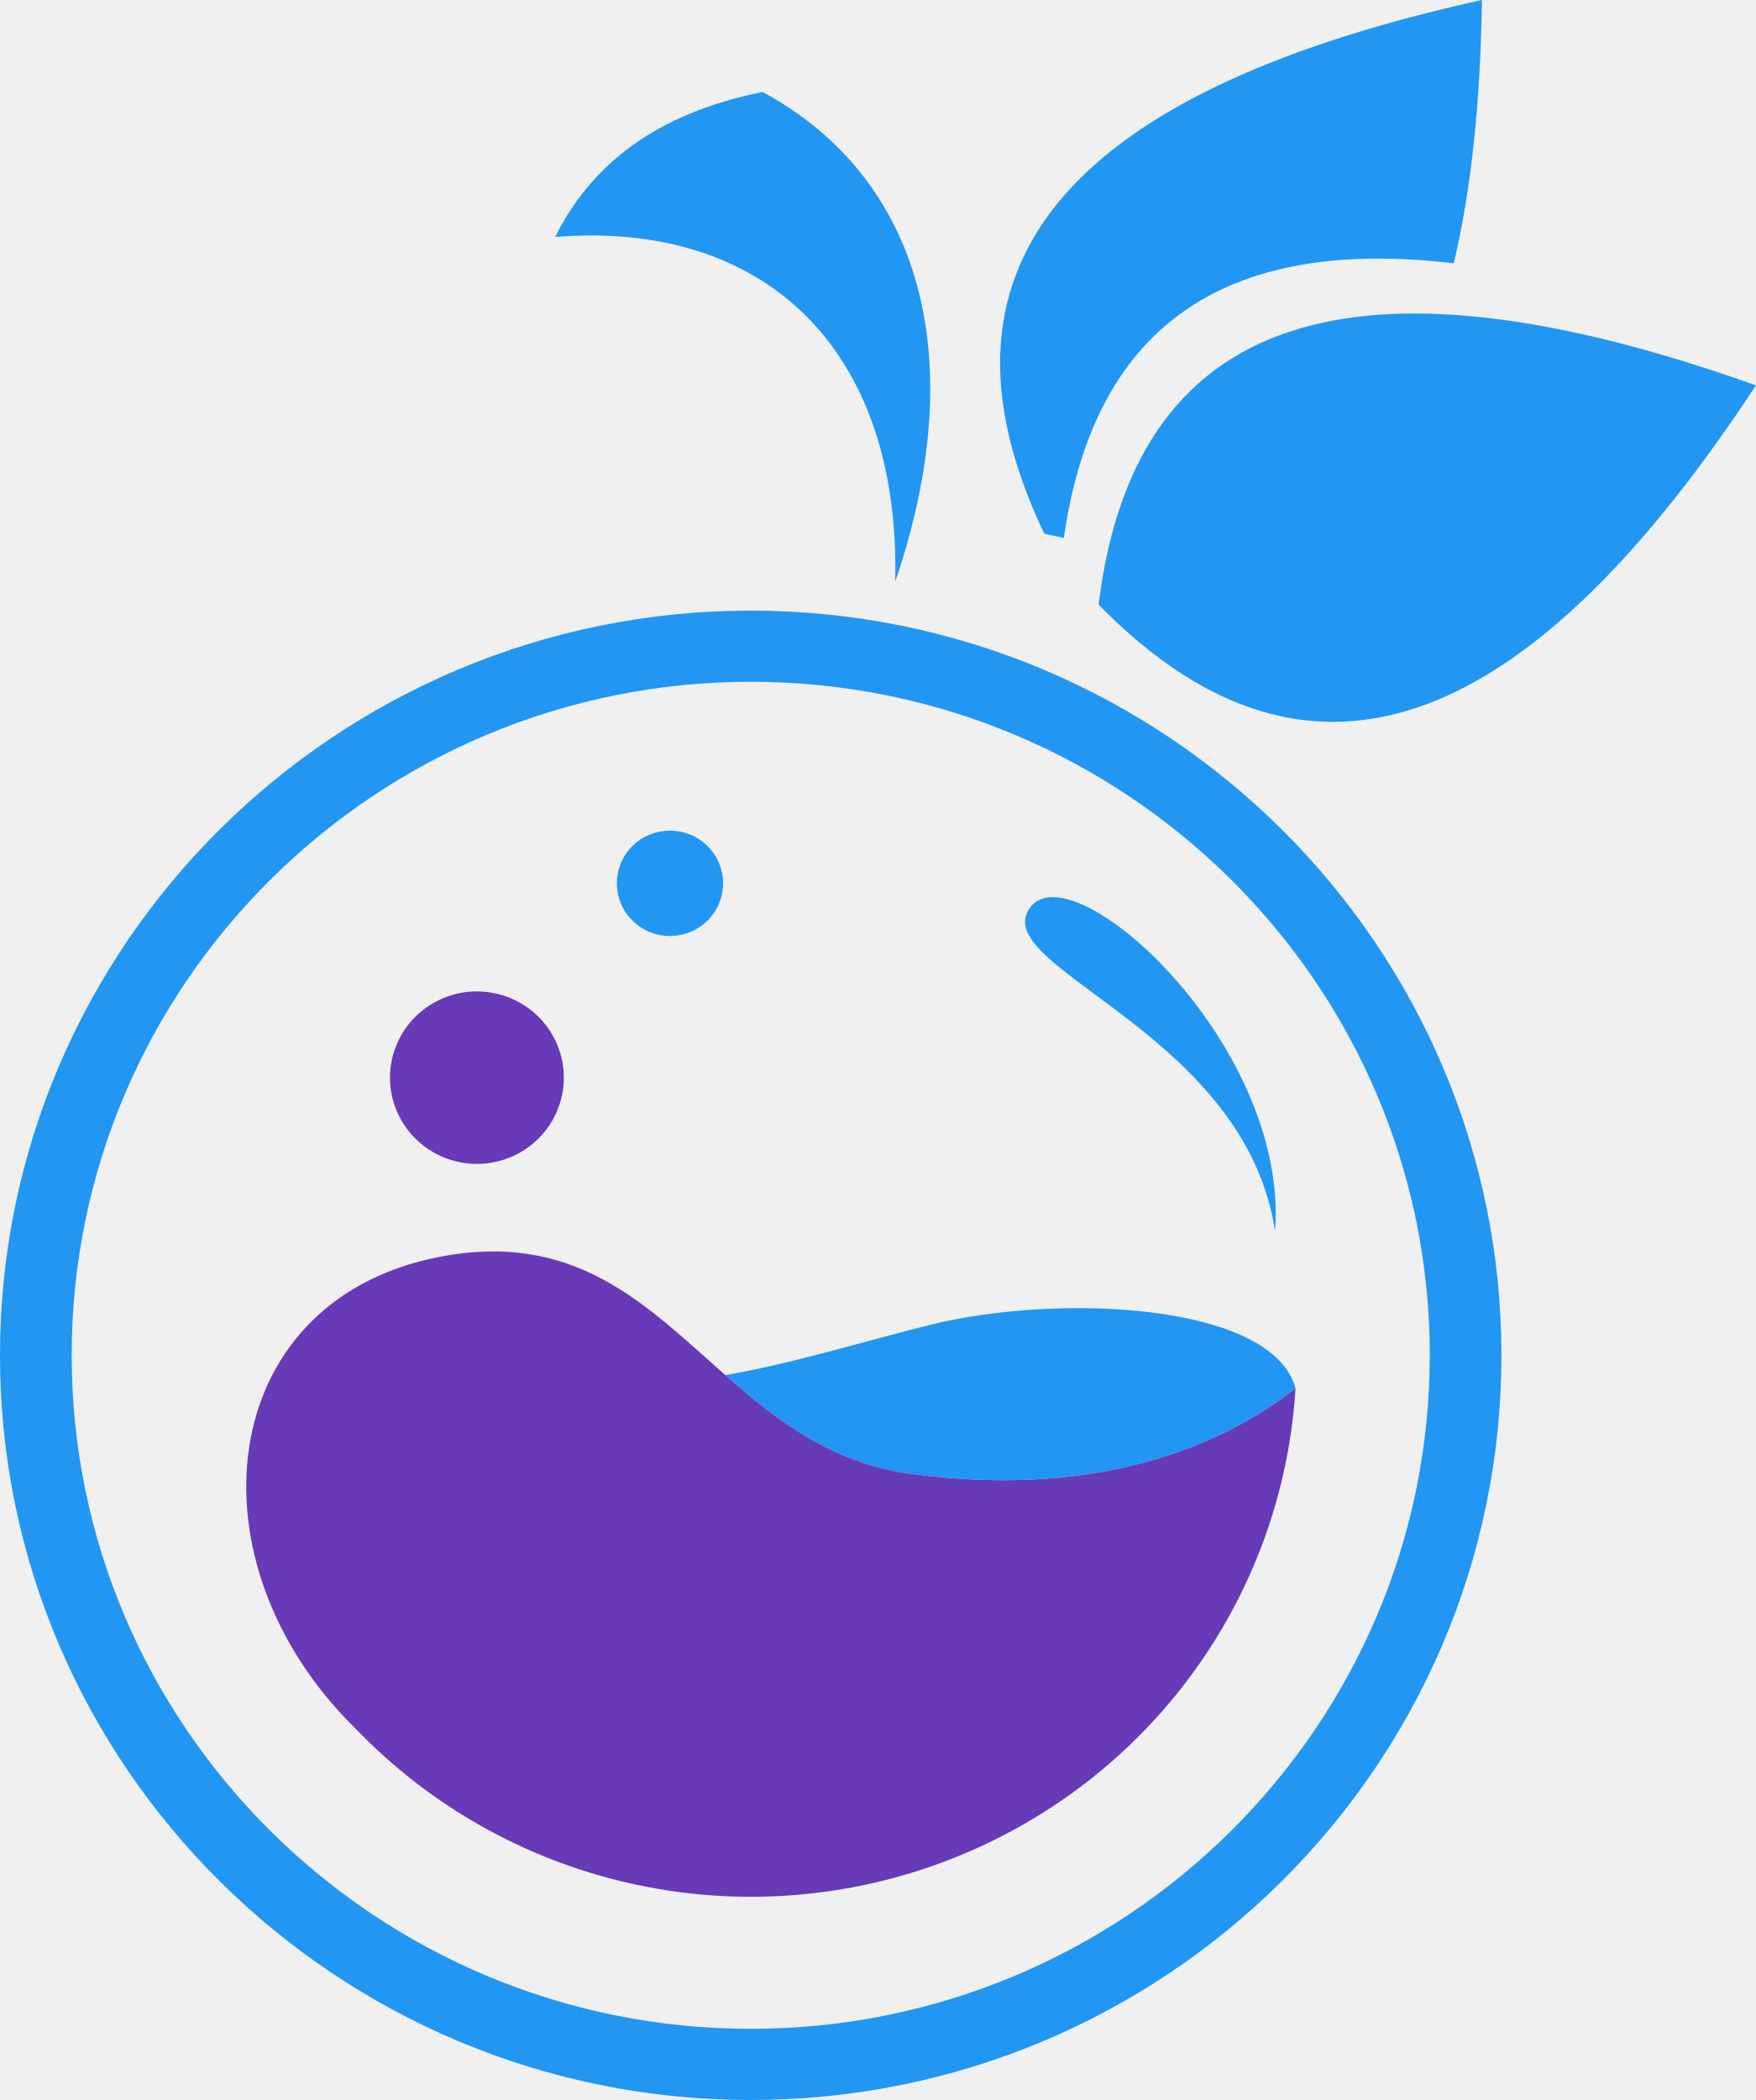
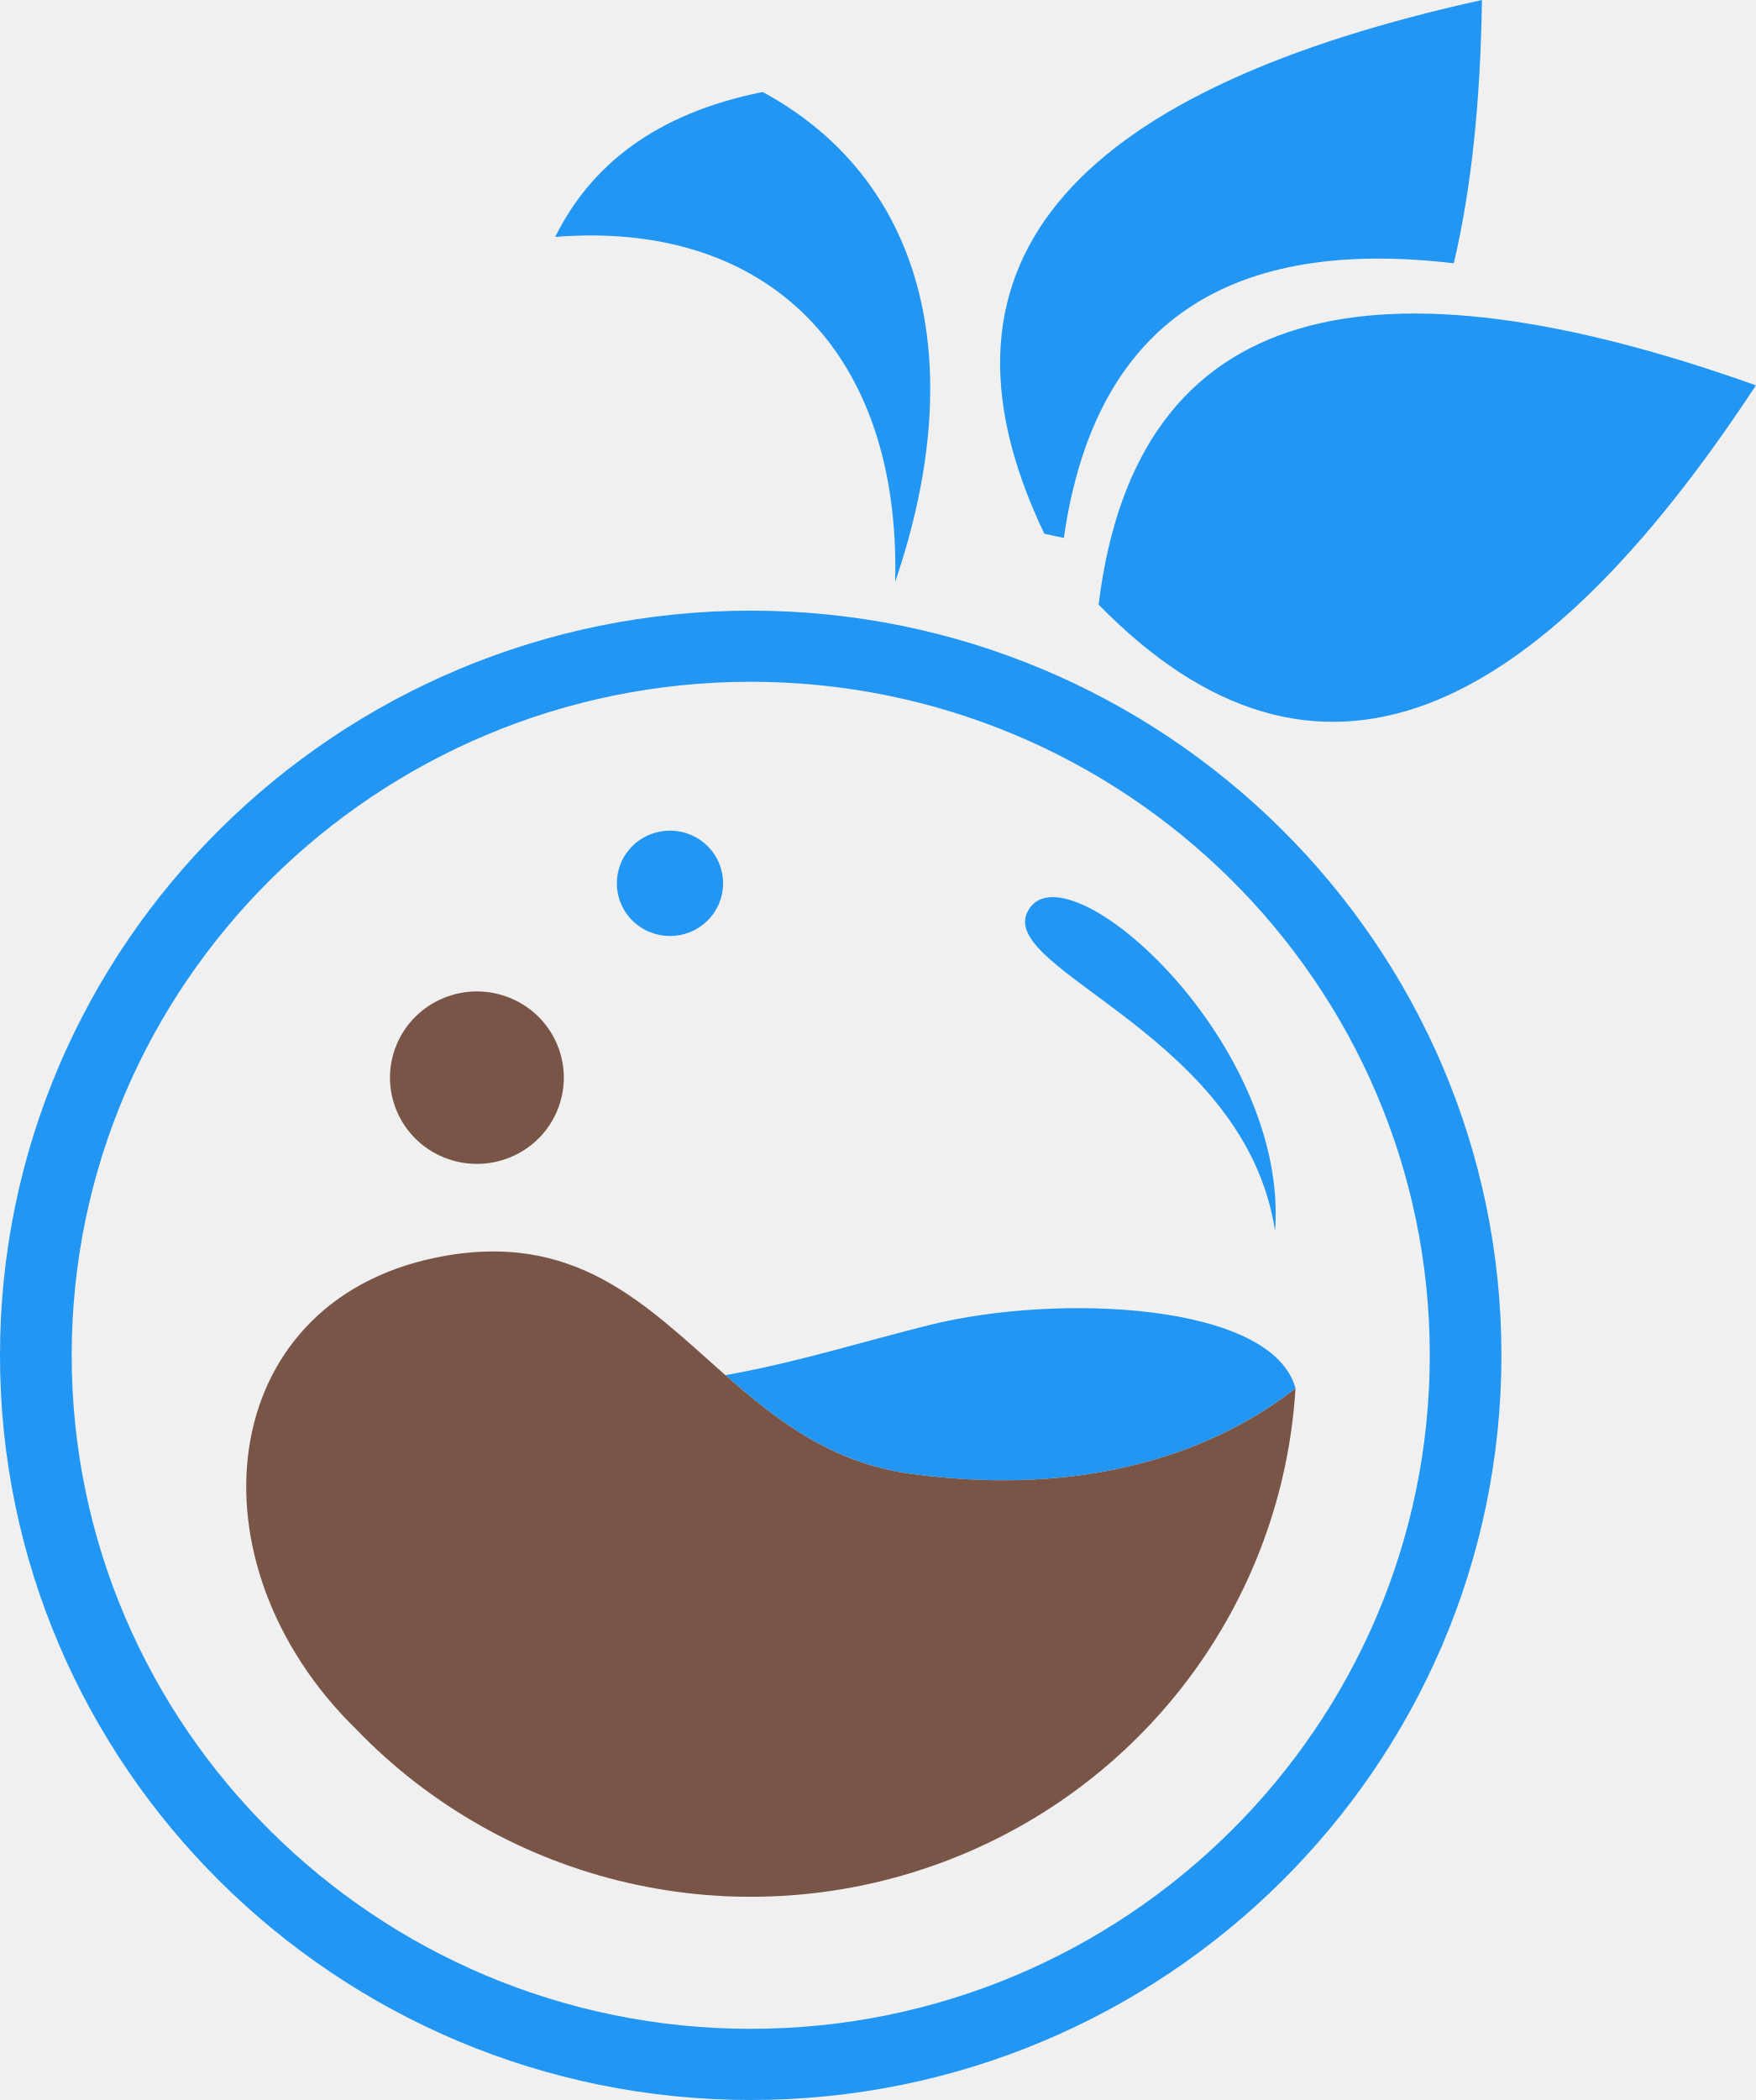
<svg xmlns="http://www.w3.org/2000/svg" width="46" height="55" viewBox="0 0 46 55" fill="none">
  <g clip-path="url(#clip0)">
    <path d="M19.667 55C8.822 55 0 46.25 0 35.497C0 24.743 8.823 15.993 19.667 15.993C30.511 15.993 39.333 24.743 39.333 35.497C39.333 46.25 30.512 55 19.667 55ZM19.667 17.856C9.859 17.856 1.878 25.769 1.878 35.496C1.878 45.223 9.859 53.136 19.667 53.136C29.475 53.136 37.456 45.221 37.456 35.494C37.456 25.767 29.477 17.856 19.667 17.856Z" fill="#2196F3" />
    <path d="M33.939 36.362C33.327 34.113 27.719 33.871 24.381 34.695C22.633 35.128 20.846 35.692 19.003 36.016C20.352 37.203 21.8 38.325 23.879 38.604C29.036 39.294 32.24 37.69 33.939 36.362Z" fill="#2196F3" />
-     <path d="M23.879 38.604C21.796 38.325 20.352 37.203 19.003 36.016C16.916 34.179 15.059 32.189 11.415 32.938C5.622 34.129 4.86 40.925 9.333 45.292C11.254 47.286 13.72 48.682 16.428 49.308C19.137 49.934 21.971 49.762 24.583 48.814C27.195 47.867 29.471 46.184 31.133 43.972C32.794 41.761 33.77 39.117 33.938 36.364C32.24 37.69 29.036 39.294 23.879 38.604Z" fill="#673AB7" />
+     <path d="M23.879 38.604C21.796 38.325 20.352 37.203 19.003 36.016C16.916 34.179 15.059 32.189 11.415 32.938C5.622 34.129 4.86 40.925 9.333 45.292C11.254 47.286 13.72 48.682 16.428 49.308C19.137 49.934 21.971 49.762 24.583 48.814C27.195 47.867 29.471 46.184 31.133 43.972C32.794 41.761 33.77 39.117 33.938 36.364C32.24 37.69 29.036 39.294 23.879 38.604Z" fill="#795548" />
    <path d="M26.91 23.896C26.188 25.433 32.632 27.138 33.403 32.242C33.775 27.218 27.805 21.996 26.91 23.896Z" fill="#2196F3" />
-     <path d="M13.365 30.311C14.527 29.834 15.078 28.513 14.597 27.36C14.116 26.208 12.784 25.661 11.622 26.138C10.46 26.616 9.909 27.936 10.39 29.089C10.871 30.241 12.203 30.788 13.365 30.311Z" fill="#673AB7" />
+     <path d="M13.365 30.311C14.527 29.834 15.078 28.513 14.597 27.36C14.116 26.208 12.784 25.661 11.622 26.138C10.46 26.616 9.909 27.936 10.39 29.089C10.871 30.241 12.203 30.788 13.365 30.311Z" fill="#795548" />
    <path d="M18.535 24.11C19.079 23.571 19.079 22.698 18.535 22.159C17.992 21.62 17.111 21.62 16.567 22.159C16.024 22.698 16.024 23.571 16.567 24.11C17.111 24.649 17.992 24.649 18.535 24.11Z" fill="#2196F3" />
    <path d="M23.451 15.238C25.462 9.348 24.11 4.643 19.979 2.409C17.154 2.978 15.478 4.334 14.544 6.205C20.084 5.761 23.6 9.199 23.451 15.238Z" fill="#2196F3" />
    <path d="M46 10.092C36.049 6.551 29.768 7.765 28.781 15.835C34.484 21.67 40.229 18.877 46 10.092Z" fill="#2196F3" />
    <path d="M38.085 6.896C38.547 4.941 38.786 2.63 38.822 0C28.502 2.279 23.847 6.634 27.358 13.978C27.533 14.02 27.701 14.054 27.87 14.088C28.691 8.341 32.303 6.213 38.085 6.896Z" fill="#2196F3" />
  </g>
  <defs>
    <clipPath id="clip0">
      <rect width="46" height="55" fill="white" />
    </clipPath>
  </defs>
</svg>
